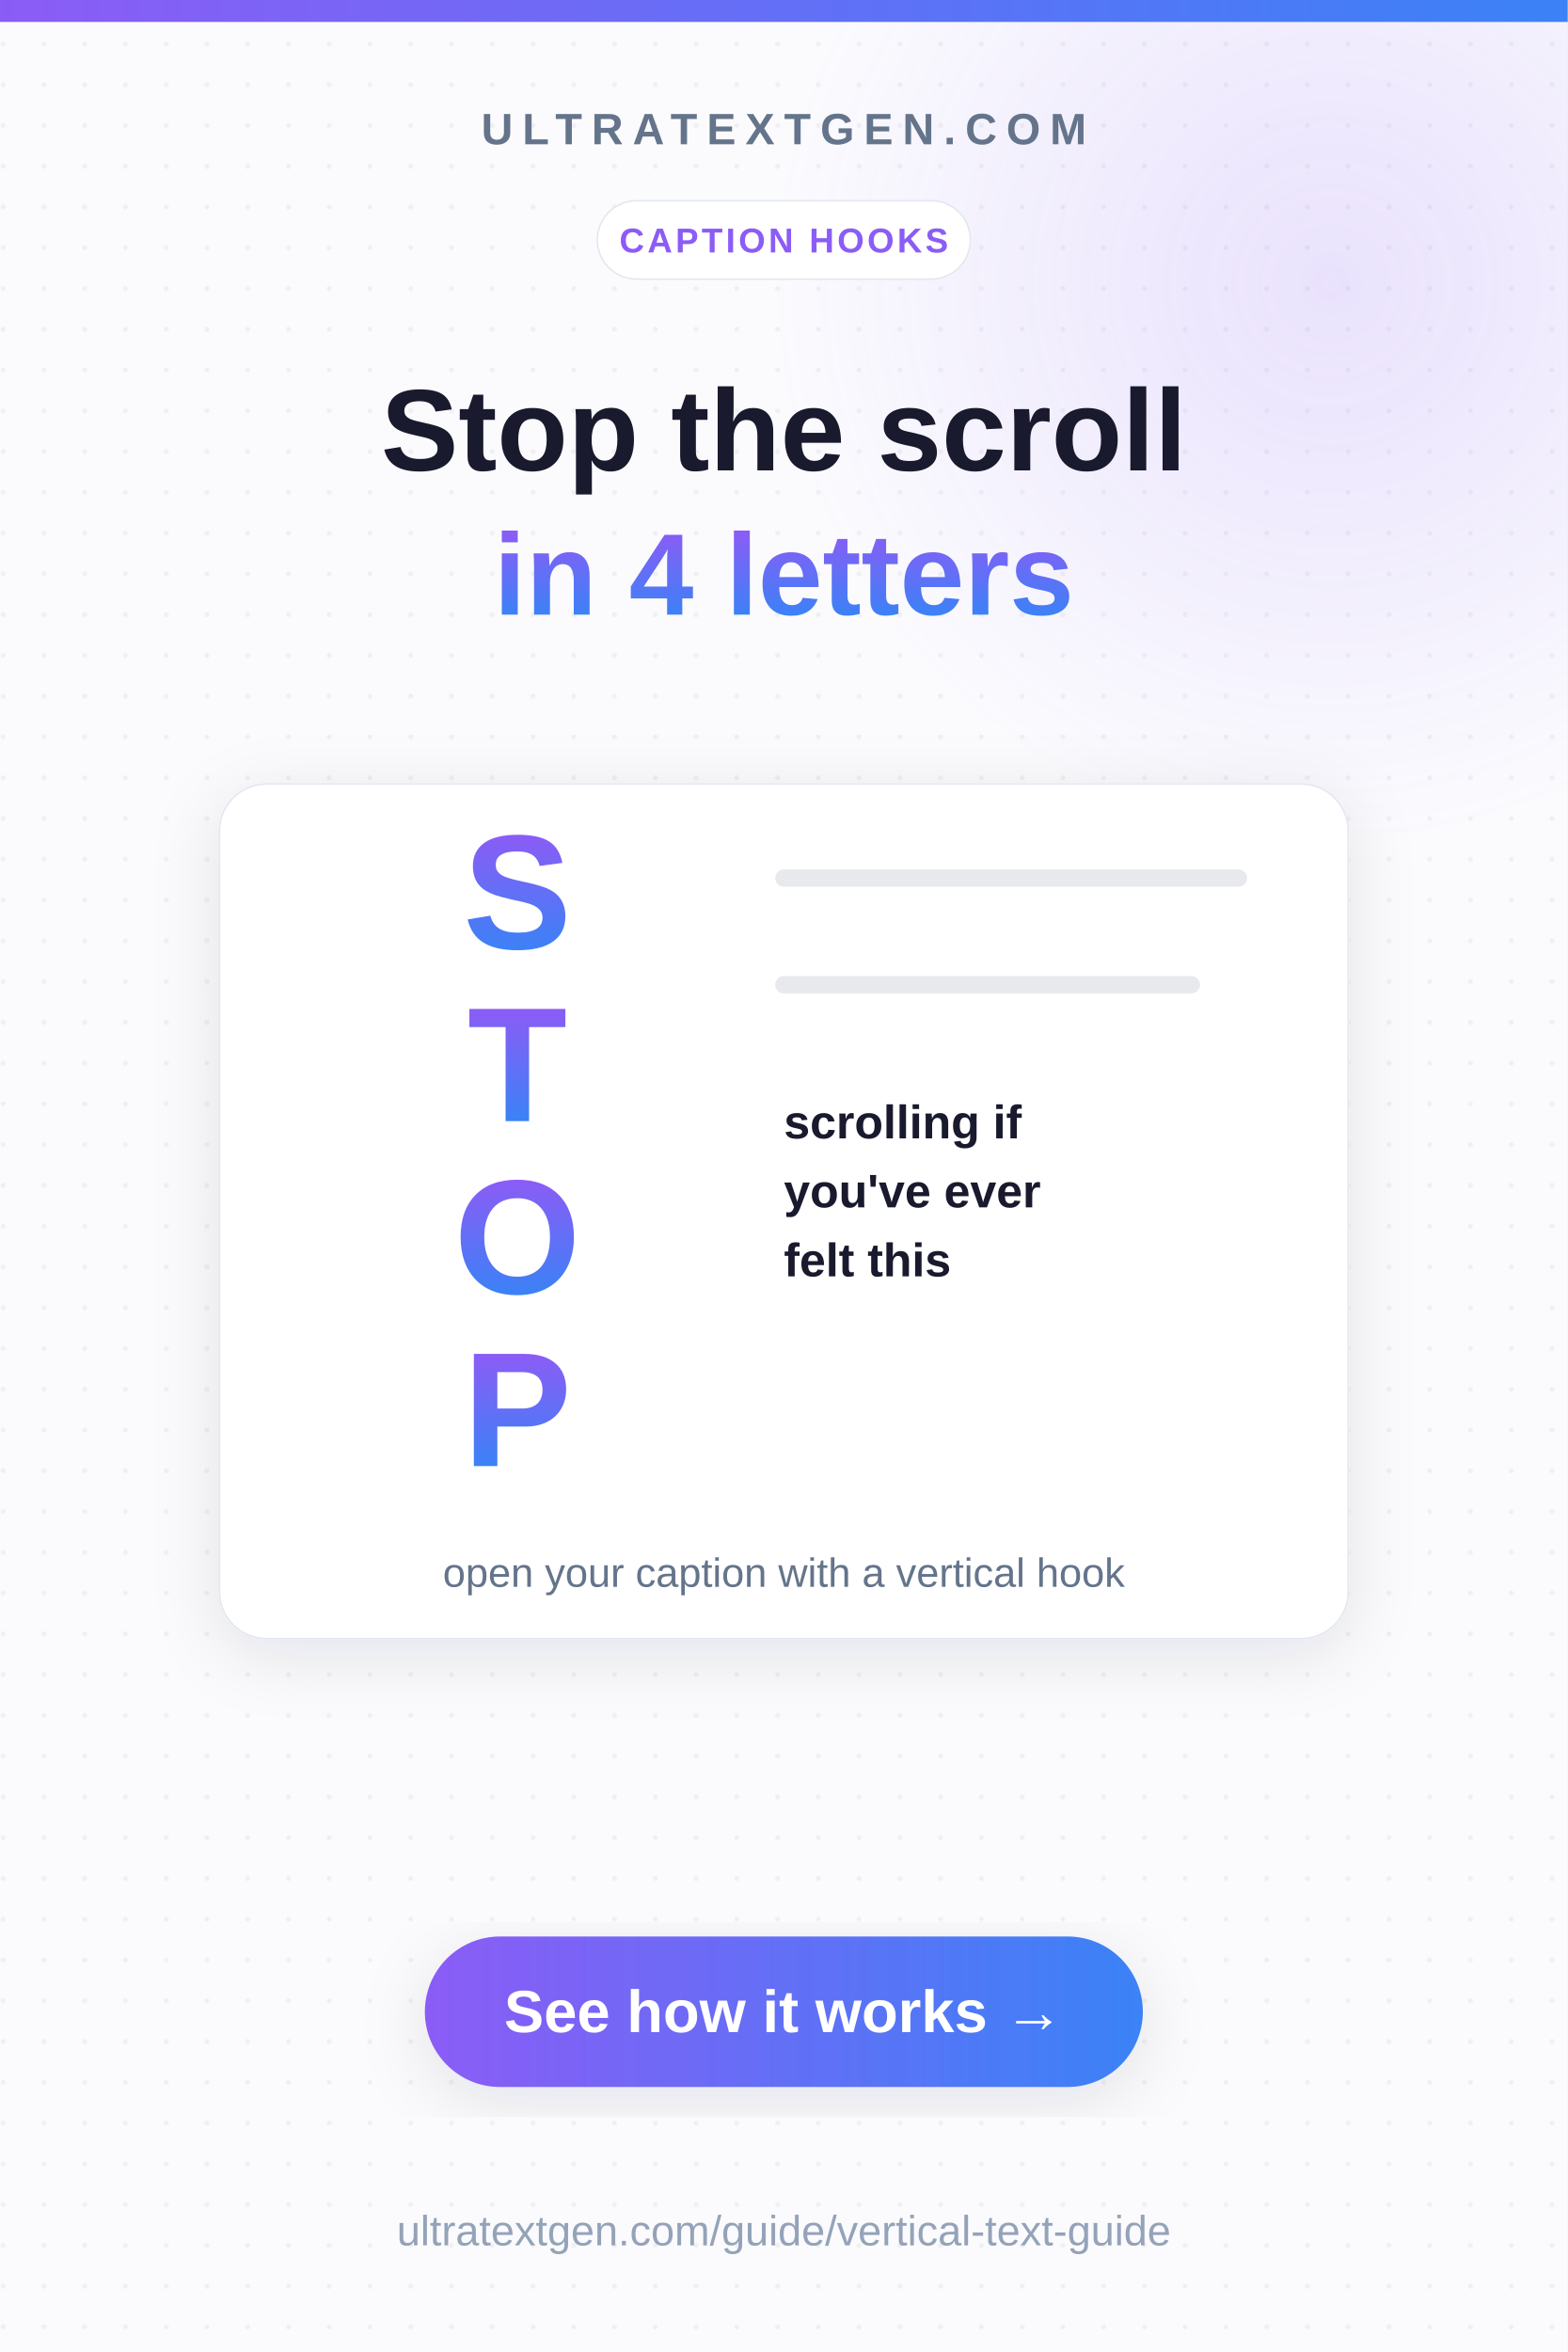
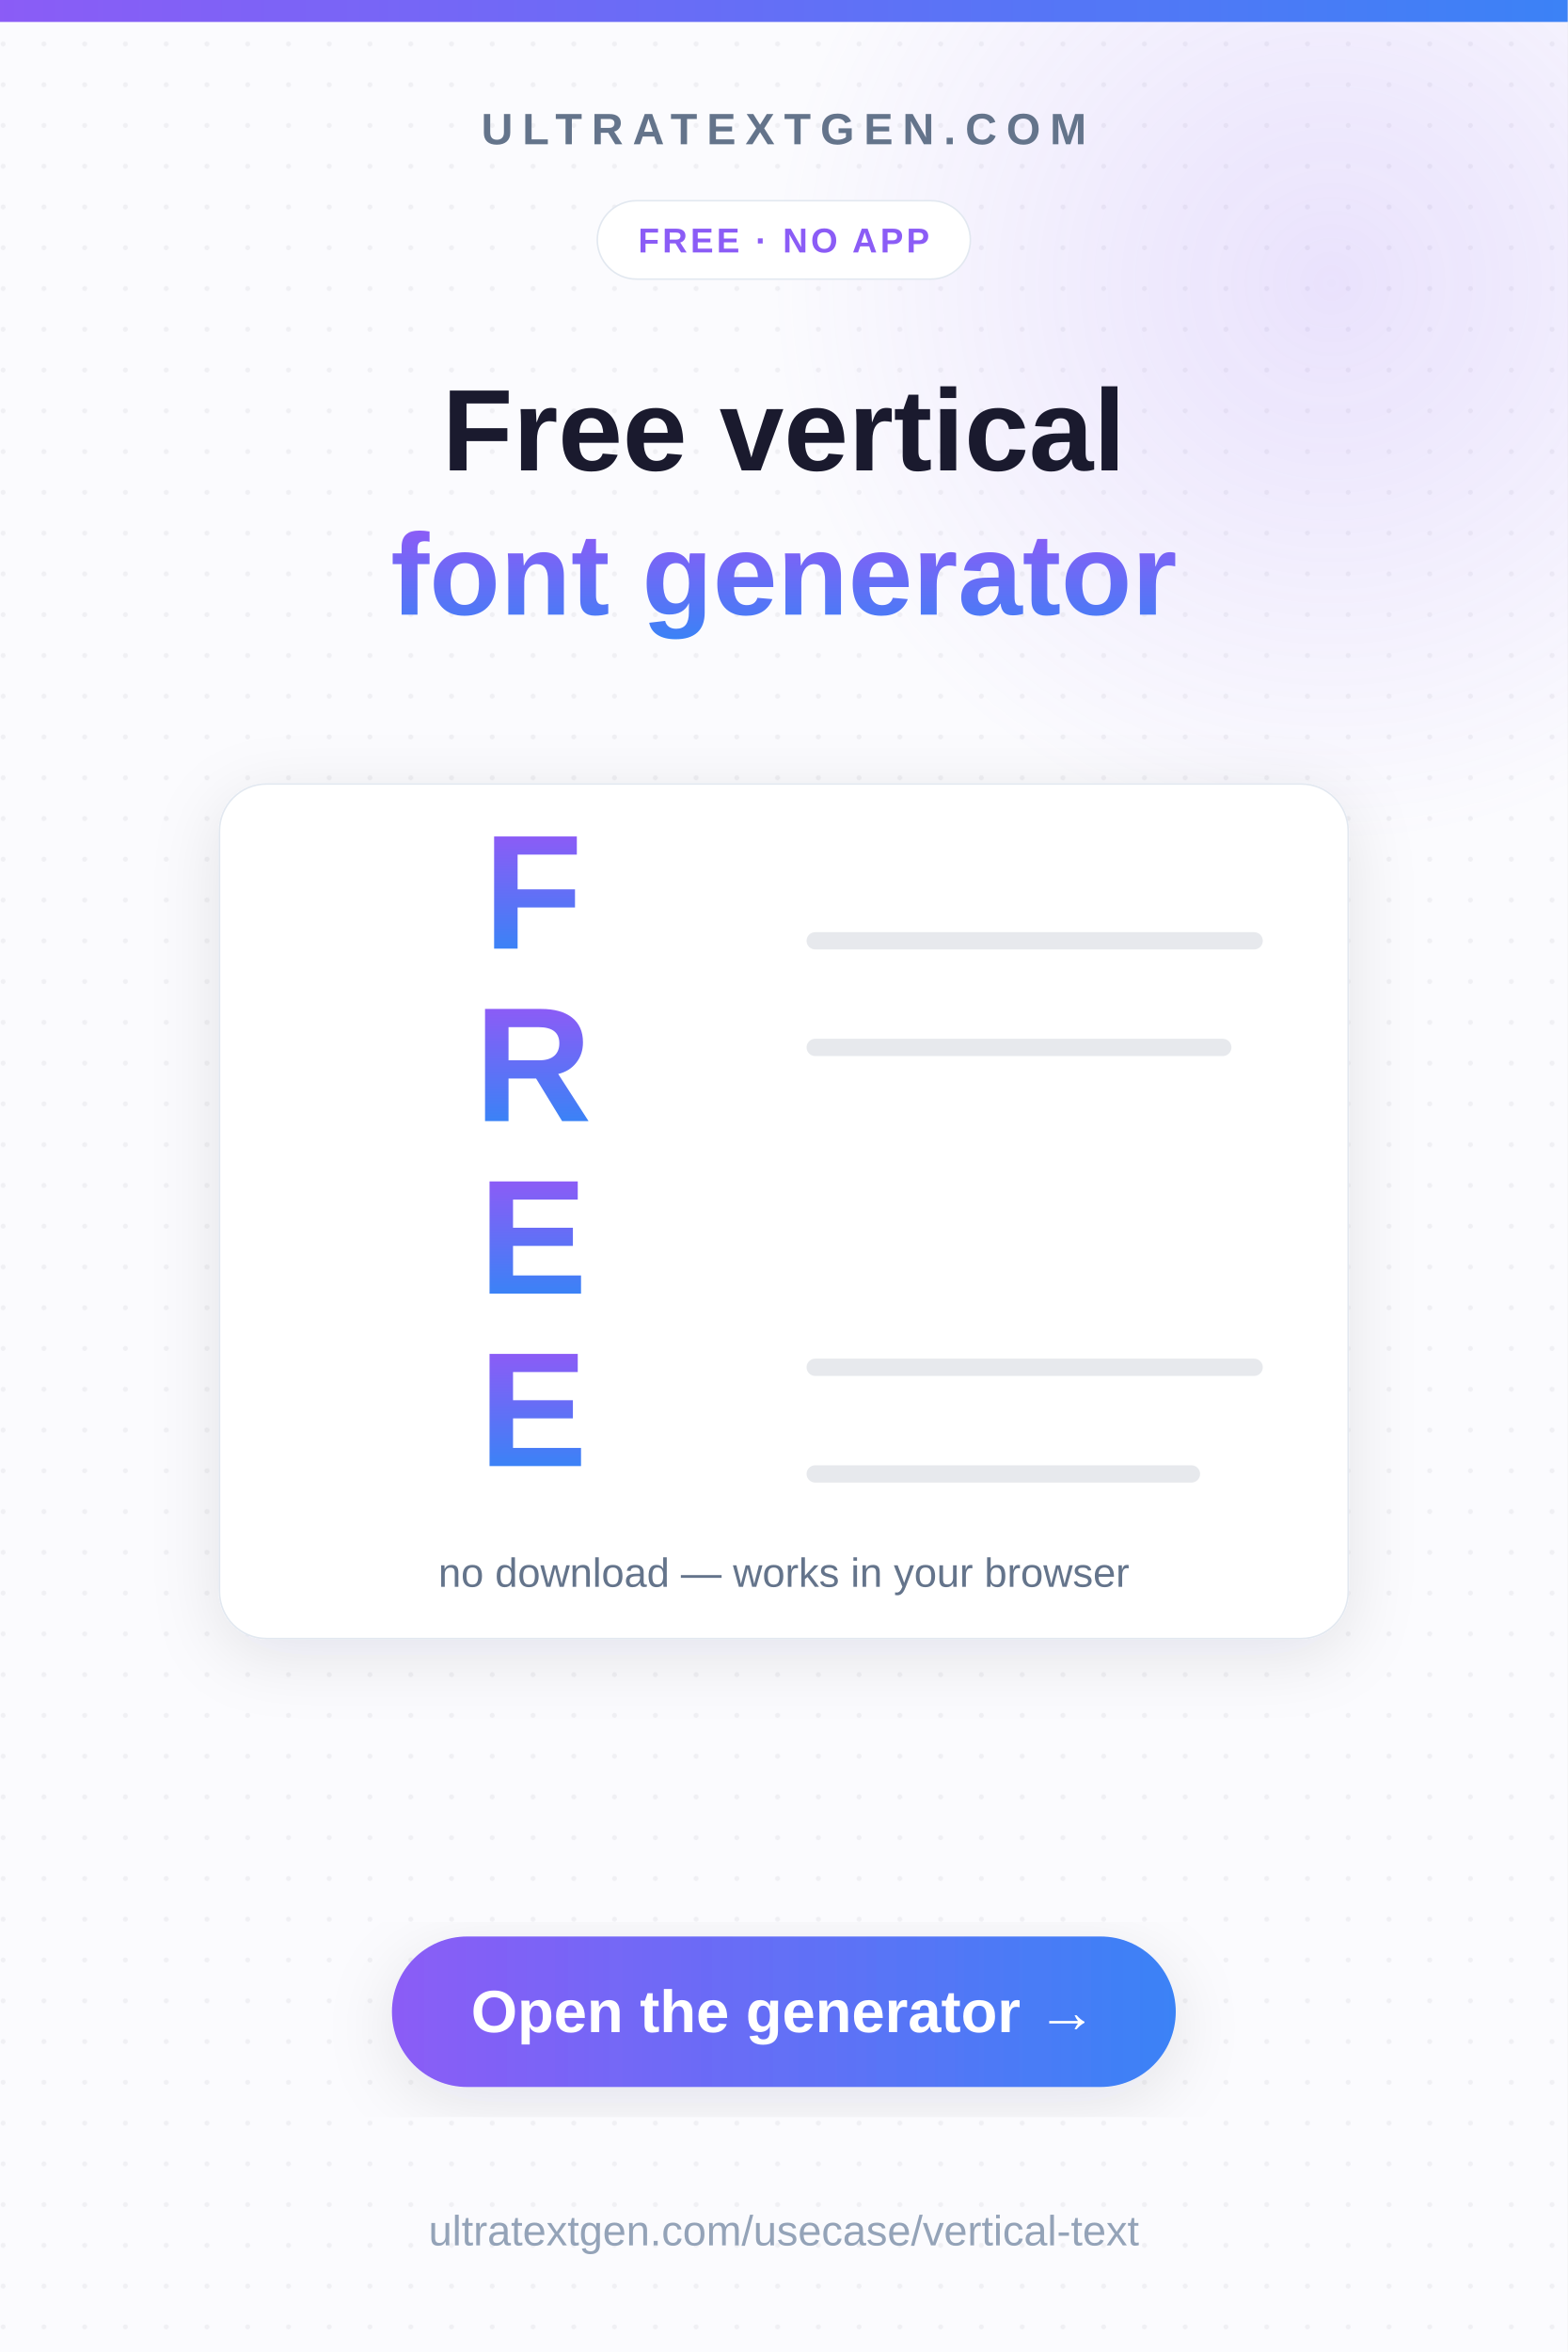
<svg xmlns="http://www.w3.org/2000/svg" viewBox="0 0 1000 1500" width="1000" height="1500" role="img" font-family="Liberation Sans, DejaVu Sans, Arial, sans-serif">
  <defs>
    <linearGradient id="g" x1="0" y1="0" x2="0" y2="1">
      <stop offset="0" stop-color="#8b5cf6" />
      <stop offset="1" stop-color="#3b82f6" />
    </linearGradient>
    <linearGradient id="gh" x1="0" y1="0" x2="1" y2="0">
      <stop offset="0" stop-color="#8b5cf6" />
      <stop offset="1" stop-color="#3b82f6" />
    </linearGradient>
    <radialGradient id="glow" cx="0.5" cy="0.5" r="0.5">
      <stop offset="0" stop-color="#8b5cf6" stop-opacity="0.16" />
      <stop offset="1" stop-color="#8b5cf6" stop-opacity="0" />
    </radialGradient>
    <pattern id="dots" width="26" height="26" patternUnits="userSpaceOnUse">
      <circle cx="2" cy="2" r="1.6" fill="#1a1a2e" opacity="0.05" />
    </pattern>
    <filter id="sh" x="-20%" y="-20%" width="140%" height="140%">
      <feDropShadow dx="0" dy="10" stdDeviation="22" flood-color="#1a1a2e" flood-opacity="0.10" />
    </filter>
  </defs>
  <rect width="1000" height="1500" fill="#FBFBFE" />
  <rect width="1000" height="1500" fill="url(#dots)" />
  <circle cx="850" cy="180" r="360" fill="url(#glow)" />
  <rect width="1000" height="14" fill="url(#gh)" />
  <text x="500" y="92" text-anchor="middle" font-size="28" font-weight="700" letter-spacing="6" fill="#64748b">ULTRATEXTGEN.COM</text>
  <rect x="381" y="128" width="238" height="50" rx="25" fill="#ffffff" stroke="#e2e8f0" />
-   <text x="500" y="161" text-anchor="middle" font-size="22" font-weight="700" letter-spacing="2" fill="#8b5cf6">CAPTION HOOKS</text>
-   <text x="500" y="300" text-anchor="middle" font-size="74" font-weight="700" fill="#1a1a2e">Stop the scroll</text>
-   <text x="500" y="392" text-anchor="middle" font-size="74" font-weight="700" fill="url(#g)">in 4 letters</text>
+   <text x="500" y="161" text-anchor="middle" font-size="22" font-weight="700" letter-spacing="2" fill="#8b5cf6">FREE · NO APP</text>
+   <text x="500" y="300" text-anchor="middle" font-size="74" font-weight="700" fill="#1a1a2e">Free vertical</text>
+   <text x="500" y="392" text-anchor="middle" font-size="74" font-weight="700" fill="url(#g)">font generator</text>
  <rect x="140" y="500" width="720" height="545" rx="30" fill="#ffffff" stroke="#e2e8f0" filter="url(#sh)" />
  <g stroke="#64748b" stroke-width="11" stroke-linecap="round" opacity="0.16">
-     <line x1="500" y1="560" x2="790" y2="560" />
-     <line x1="500" y1="628" x2="760" y2="628" />
+     <line x1="520" y1="600" x2="800" y2="600" />
+     <line x1="520" y1="668" x2="780" y2="668" />
+     <line x1="520" y1="872" x2="800" y2="872" />
+     <line x1="520" y1="940" x2="760" y2="940" />
  </g>
  <g text-anchor="middle" font-size="104" font-weight="700" fill="url(#g)">
-     <text x="330" y="605">S</text>
-     <text x="330" y="715">T</text>
-     <text x="330" y="825">O</text>
-     <text x="330" y="935">P</text>
+     <text x="340" y="605">F</text>
+     <text x="340" y="715">R</text>
+     <text x="340" y="825">E</text>
+     <text x="340" y="935">E</text>
  </g>
-   <text x="500" y="726" font-size="30" font-weight="600" fill="#1a1a2e">scrolling if</text>
-   <text x="500" y="770" font-size="30" font-weight="600" fill="#1a1a2e">you've ever</text>
-   <text x="500" y="814" font-size="30" font-weight="600" fill="#1a1a2e">felt this</text>
-   <text x="500" y="1012" text-anchor="middle" font-size="26" fill="#64748b">open your caption with a vertical hook</text>
-   <rect x="271" y="1235" width="458" height="96" rx="48" fill="url(#gh)" filter="url(#sh)" />
-   <text x="500" y="1296" text-anchor="middle" font-size="38" font-weight="700" fill="#ffffff">See how it works →</text>
-   <text x="500" y="1432" text-anchor="middle" font-size="27" fill="#94a3b8">ultratextgen.com/guide/vertical-text-guide</text>
+   <text x="500" y="1012" text-anchor="middle" font-size="26" fill="#64748b">no download — works in your browser</text>
+   <rect x="250" y="1235" width="500" height="96" rx="48" fill="url(#gh)" filter="url(#sh)" />
+   <text x="500" y="1296" text-anchor="middle" font-size="38" font-weight="700" fill="#ffffff">Open the generator →</text>
+   <text x="500" y="1432" text-anchor="middle" font-size="27" fill="#94a3b8">ultratextgen.com/usecase/vertical-text</text>
</svg>
